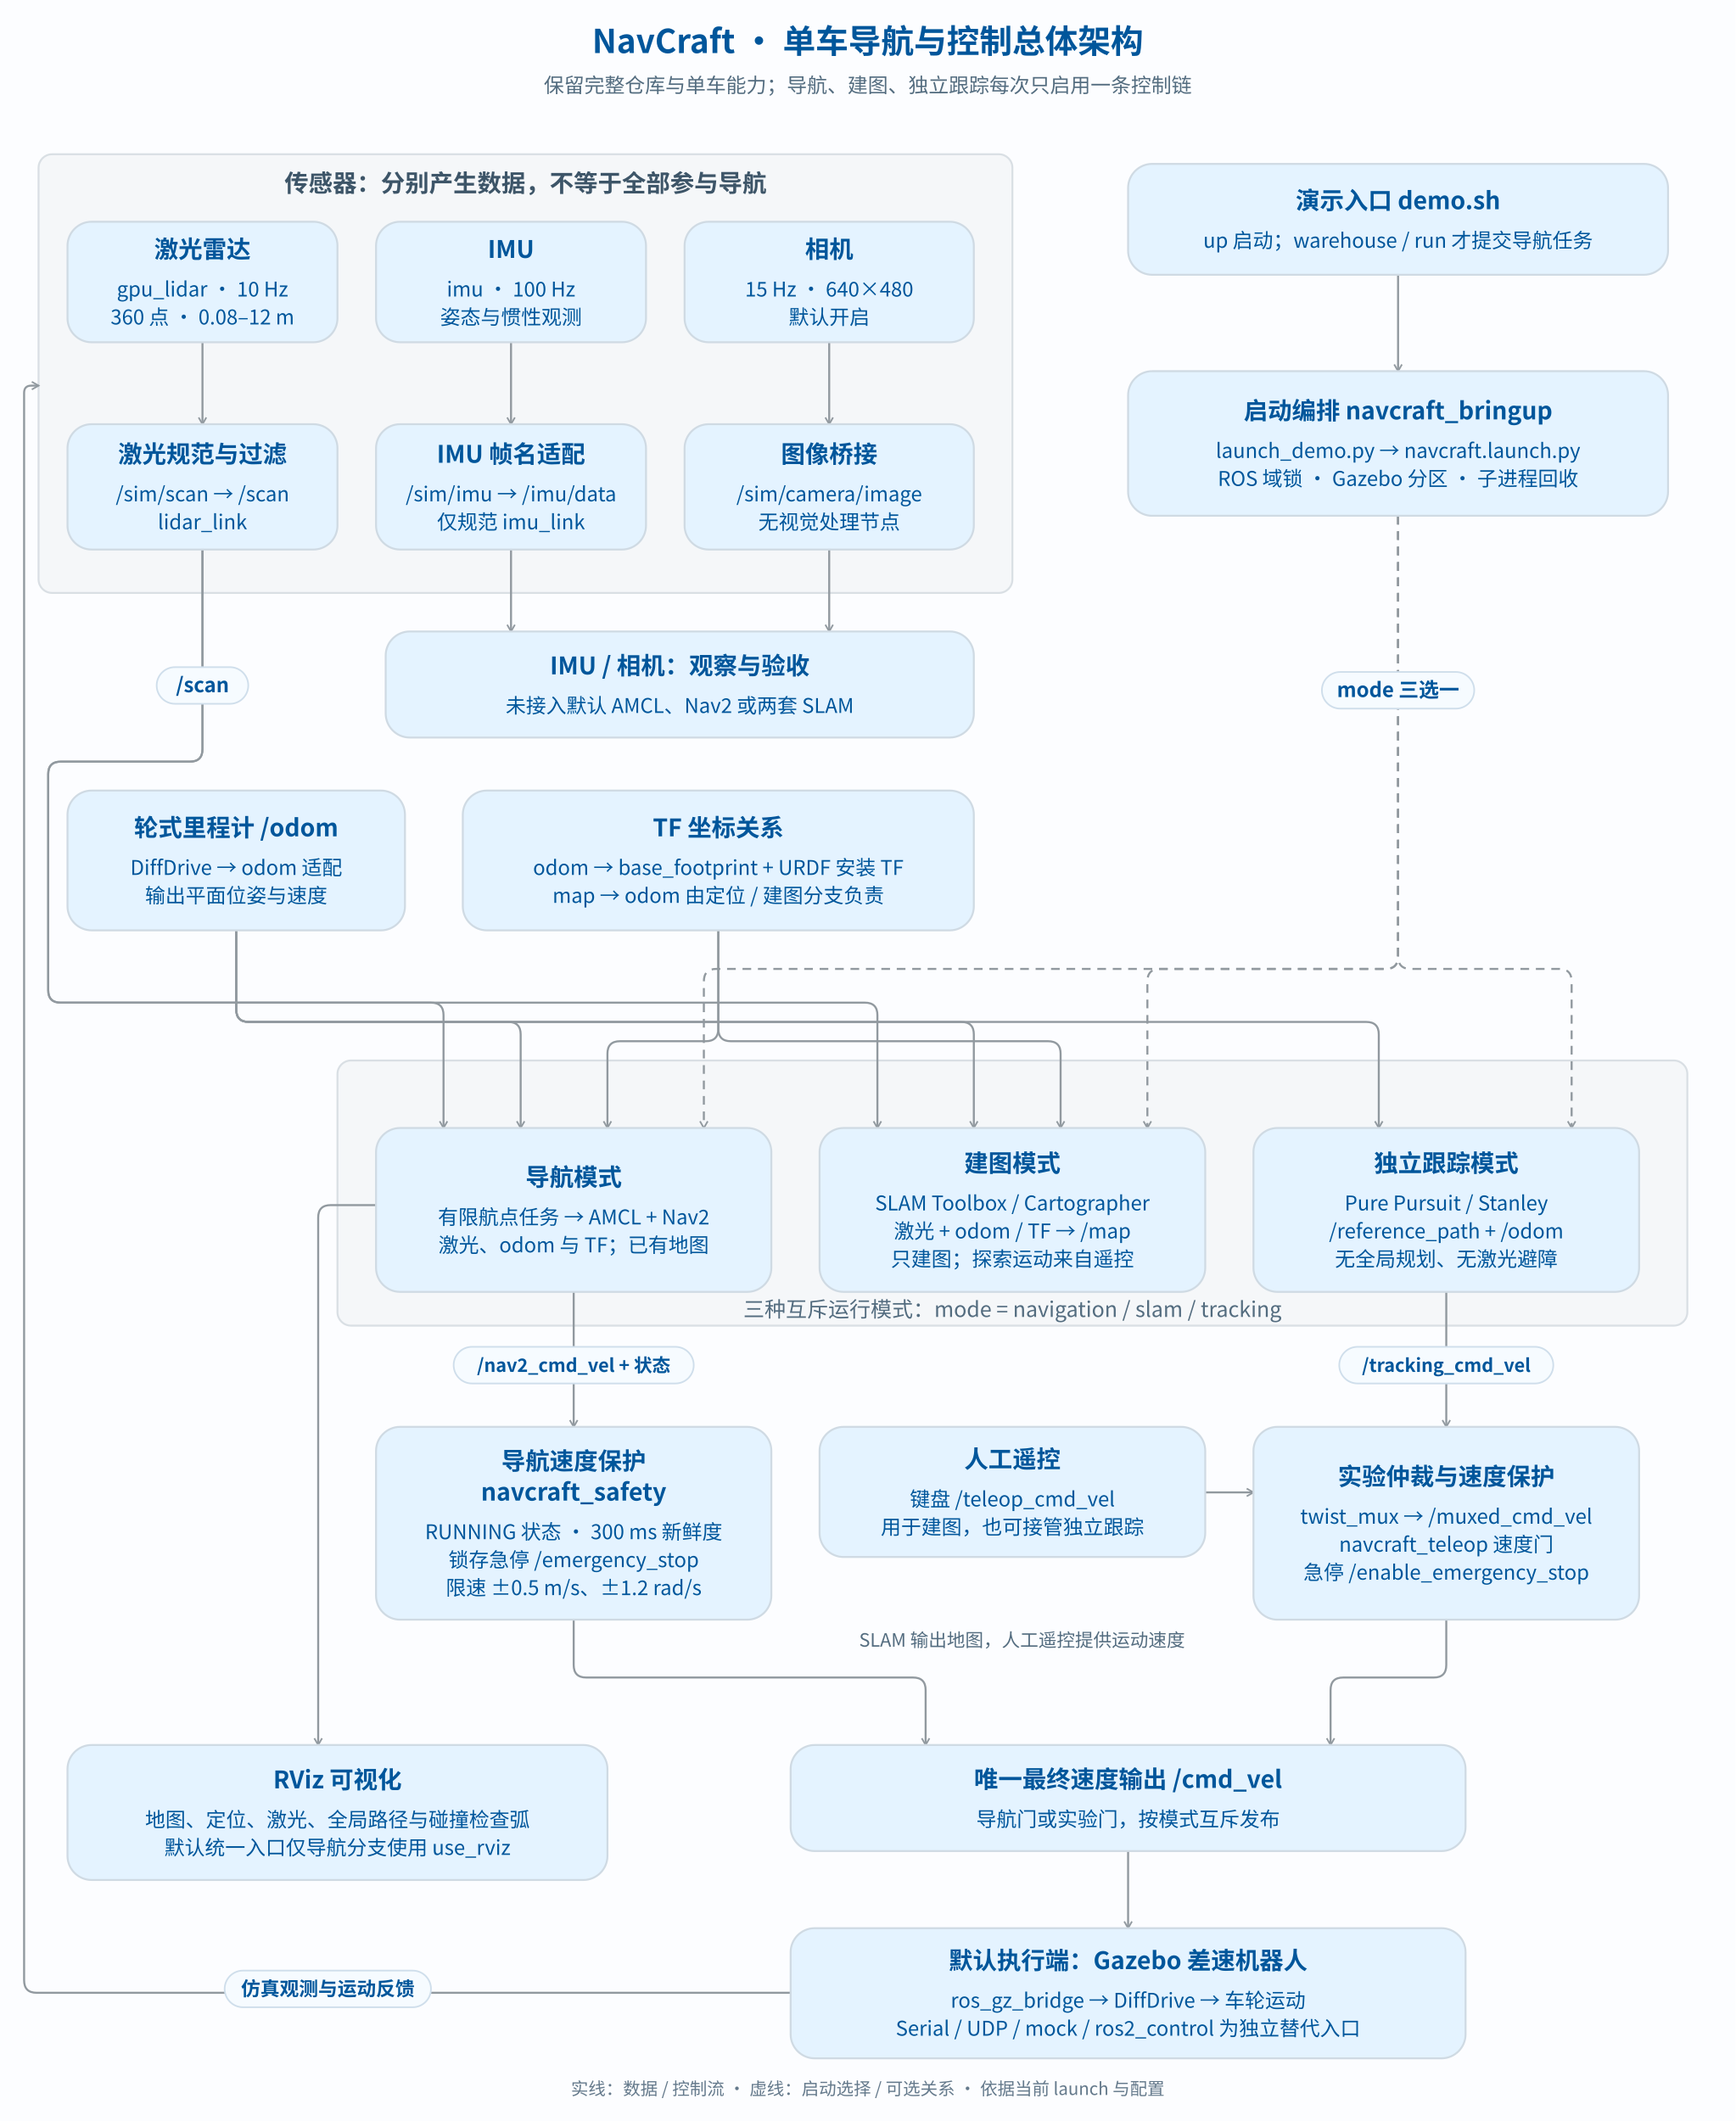
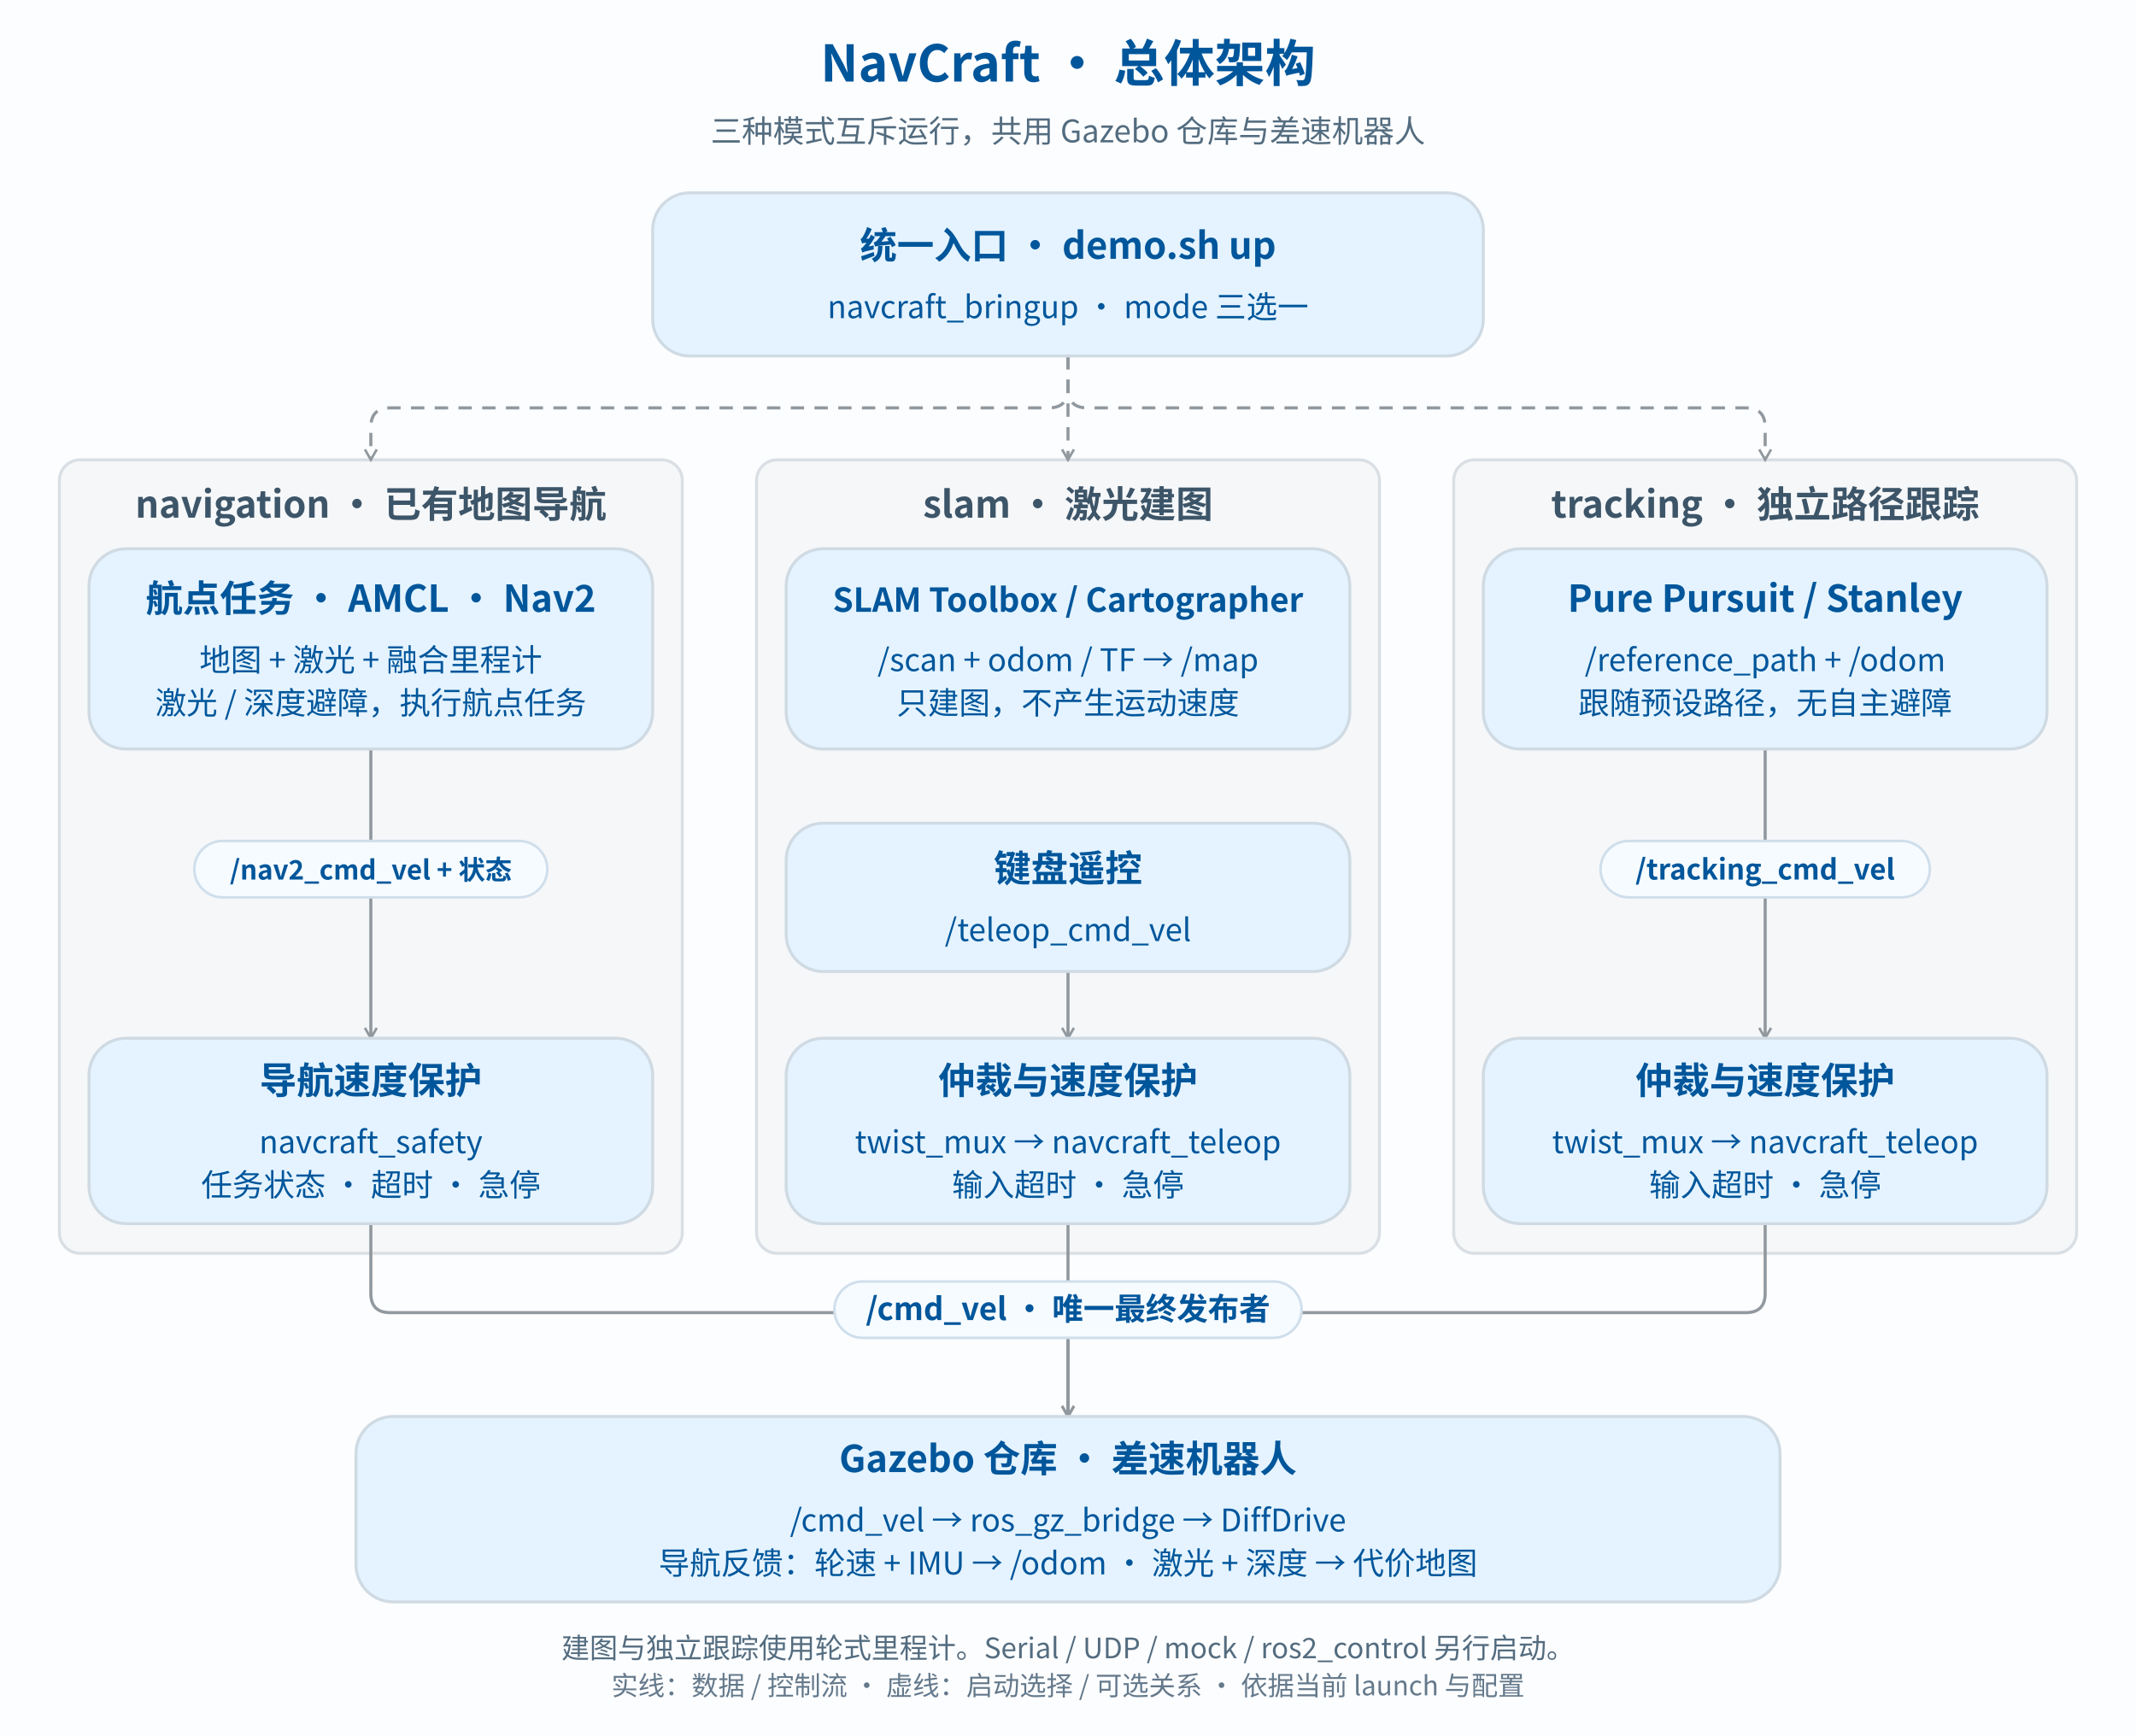
- <svg xmlns="http://www.w3.org/2000/svg" width="1800" height="2200" viewBox="0 0 1800 2200" role="img" aria-labelledby="title desc">
+ <svg xmlns="http://www.w3.org/2000/svg" width="1440" height="1170" viewBox="0 0 1440 1170" role="img" aria-labelledby="title desc">
  <defs>
    <marker id="arrow" markerWidth="10" markerHeight="10" refX="8" refY="5" orient="auto" markerUnits="userSpaceOnUse">
      <path d="M 1 1 L 8 5 L 1 9" fill="none" stroke="#91999f" stroke-width="1.7" />
    </marker>
  </defs>
-   <rect width="1800" height="2200" fill="#fcfdff" />
+   <rect width="1440" height="1170" fill="#fcfdff" />
  <g font-family="Noto Sans CJK SC,Microsoft YaHei,Droid Sans Fallback,DejaVu Sans,sans-serif">
-     <text x="900" y="55" font-size="34" font-weight="700" fill="#00569b" text-anchor="middle">NavCraft · 单车导航与控制总体架构</text>
-     <text x="900" y="96" font-size="21" font-weight="400" fill="#536c7f" text-anchor="middle">保留完整仓库与单车能力；导航、建图、独立跟踪每次只启用一条控制链</text>
-     <rect x="40" y="160" width="1010" height="455" rx="14" fill="#f5f7f9" stroke="#d9dfe4" stroke-width="2" />
-     <rect x="350" y="1100" width="1400" height="275" rx="14" fill="#f5f7f9" stroke="#d9dfe4" stroke-width="2" />
-     <path d="M 210 355 L 210 440" fill="none" stroke="#91999f" stroke-width="2.1" stroke-linejoin="round" marker-end="url(#arrow)" />
-     <path d="M 530 355 L 530 440" fill="none" stroke="#91999f" stroke-width="2.1" stroke-linejoin="round" marker-end="url(#arrow)" />
-     <path d="M 860 355 L 860 440" fill="none" stroke="#91999f" stroke-width="2.1" stroke-linejoin="round" marker-end="url(#arrow)" />
-     <path d="M 530 570 L 530 655" fill="none" stroke="#91999f" stroke-width="2.1" stroke-linejoin="round" marker-end="url(#arrow)" />
-     <path d="M 860 570 L 860 655" fill="none" stroke="#91999f" stroke-width="2.1" stroke-linejoin="round" marker-end="url(#arrow)" />
-     <path d="M 1450 285 L 1450 385" fill="none" stroke="#91999f" stroke-width="2.1" stroke-linejoin="round" marker-end="url(#arrow)" />
-     <path d="M 1450 535 L 1450 992 Q 1450 1005 1437 1005 L 743 1005 Q 730 1005 730 1018 L 730 1170" fill="none" stroke="#91999f" stroke-width="2.1" stroke-linejoin="round" marker-end="url(#arrow)" stroke-dasharray="9 7" />
-     <path d="M 1450 535 L 1450 992 Q 1450 1005 1437 1005 L 1203 1005 Q 1190 1005 1190 1018 L 1190 1170" fill="none" stroke="#91999f" stroke-width="2.1" stroke-linejoin="round" marker-end="url(#arrow)" stroke-dasharray="9 7" />
-     <path d="M 1450 535 L 1450 992 Q 1450 1005 1463 1005 L 1617 1005 Q 1630 1005 1630 1018 L 1630 1170" fill="none" stroke="#91999f" stroke-width="2.1" stroke-linejoin="round" marker-end="url(#arrow)" stroke-dasharray="9 7" />
-     <path d="M 210 570 L 210 777 Q 210 790 197 790 L 63 790 Q 50 790 50 803 L 50 1027 Q 50 1040 63 1040 L 447 1040 Q 460 1040 460 1053 L 460 1170" fill="none" stroke="#91999f" stroke-width="2.1" stroke-linejoin="round" marker-end="url(#arrow)" />
-     <path d="M 210 570 L 210 777 Q 210 790 197 790 L 63 790 Q 50 790 50 803 L 50 1027 Q 50 1040 63 1040 L 897 1040 Q 910 1040 910 1053 L 910 1170" fill="none" stroke="#91999f" stroke-width="2.1" stroke-linejoin="round" marker-end="url(#arrow)" />
-     <path d="M 245 965 L 245 1047 Q 245 1060 258 1060 L 527 1060 Q 540 1060 540 1073 L 540 1170" fill="none" stroke="#91999f" stroke-width="2.1" stroke-linejoin="round" marker-end="url(#arrow)" />
-     <path d="M 245 965 L 245 1047 Q 245 1060 258 1060 L 997 1060 Q 1010 1060 1010 1073 L 1010 1170" fill="none" stroke="#91999f" stroke-width="2.1" stroke-linejoin="round" marker-end="url(#arrow)" />
-     <path d="M 245 965 L 245 1047 Q 245 1060 258 1060 L 1417 1060 Q 1430 1060 1430 1073 L 1430 1170" fill="none" stroke="#91999f" stroke-width="2.1" stroke-linejoin="round" marker-end="url(#arrow)" />
-     <path d="M 745 965 L 745 1067 Q 745 1080 732 1080 L 643 1080 Q 630 1080 630 1093 L 630 1170" fill="none" stroke="#91999f" stroke-width="2.1" stroke-linejoin="round" marker-end="url(#arrow)" />
-     <path d="M 745 965 L 745 1067 Q 745 1080 758 1080 L 1087 1080 Q 1100 1080 1100 1093 L 1100 1170" fill="none" stroke="#91999f" stroke-width="2.1" stroke-linejoin="round" marker-end="url(#arrow)" />
-     <path d="M 595 1340 L 595 1480" fill="none" stroke="#91999f" stroke-width="2.1" stroke-linejoin="round" marker-end="url(#arrow)" />
-     <path d="M 1500 1340 L 1500 1480" fill="none" stroke="#91999f" stroke-width="2.1" stroke-linejoin="round" marker-end="url(#arrow)" />
-     <path d="M 1250 1548 L 1300 1548" fill="none" stroke="#91999f" stroke-width="2.1" stroke-linejoin="round" marker-end="url(#arrow)" />
-     <path d="M 595 1680 L 595 1727 Q 595 1740 608 1740 L 947 1740 Q 960 1740 960 1753 L 960 1810" fill="none" stroke="#91999f" stroke-width="2.1" stroke-linejoin="round" marker-end="url(#arrow)" />
-     <path d="M 1500 1680 L 1500 1727 Q 1500 1740 1487 1740 L 1393 1740 Q 1380 1740 1380 1753 L 1380 1810" fill="none" stroke="#91999f" stroke-width="2.1" stroke-linejoin="round" marker-end="url(#arrow)" />
-     <path d="M 1170 1920 L 1170 2000" fill="none" stroke="#91999f" stroke-width="2.1" stroke-linejoin="round" marker-end="url(#arrow)" />
-     <path d="M 390 1250 L 343 1250 Q 330 1250 330 1263 L 330 1810" fill="none" stroke="#91999f" stroke-width="2.1" stroke-linejoin="round" marker-end="url(#arrow)" />
-     <path d="M 820 2067 L 38 2067 Q 25 2067 25 2054 L 25 407.5 Q 25 400 32.5 400 L 40 400" fill="none" stroke="#91999f" stroke-width="2.1" stroke-linejoin="round" marker-end="url(#arrow)" />
-     <rect x="70" y="230" width="280" height="125" rx="25" fill="#e4f3ff" stroke="#cfdae3" stroke-width="2" />
-     <text x="210" y="267.5" font-size="25" font-weight="700" fill="#00569b" text-anchor="middle">激光雷达</text>
-     <text x="210" y="307.5" font-size="21" font-weight="400" fill="#00569b" text-anchor="middle">gpu_lidar · 10 Hz</text>
-     <text x="210" y="336.5" font-size="21" font-weight="400" fill="#00569b" text-anchor="middle">360 点 · 0.08–12 m</text>
-     <rect x="390" y="230" width="280" height="125" rx="25" fill="#e4f3ff" stroke="#cfdae3" stroke-width="2" />
-     <text x="530" y="267.5" font-size="25" font-weight="700" fill="#00569b" text-anchor="middle">IMU</text>
-     <text x="530" y="307.5" font-size="21" font-weight="400" fill="#00569b" text-anchor="middle">imu · 100 Hz</text>
-     <text x="530" y="336.5" font-size="21" font-weight="400" fill="#00569b" text-anchor="middle">姿态与惯性观测</text>
-     <rect x="710" y="230" width="300" height="125" rx="25" fill="#e4f3ff" stroke="#cfdae3" stroke-width="2" />
-     <text x="860" y="267.5" font-size="25" font-weight="700" fill="#00569b" text-anchor="middle">相机</text>
-     <text x="860" y="307.5" font-size="21" font-weight="400" fill="#00569b" text-anchor="middle">15 Hz · 640×480</text>
-     <text x="860" y="336.5" font-size="21" font-weight="400" fill="#00569b" text-anchor="middle">默认开启</text>
-     <rect x="70" y="440" width="280" height="130" rx="25" fill="#e4f3ff" stroke="#cfdae3" stroke-width="2" />
-     <text x="210" y="480" font-size="25" font-weight="700" fill="#00569b" text-anchor="middle">激光规范与过滤</text>
-     <text x="210" y="520" font-size="21" font-weight="400" fill="#00569b" text-anchor="middle">/sim/scan → /scan</text>
-     <text x="210" y="549" font-size="21" font-weight="400" fill="#00569b" text-anchor="middle">lidar_link</text>
-     <rect x="390" y="440" width="280" height="130" rx="25" fill="#e4f3ff" stroke="#cfdae3" stroke-width="2" />
-     <text x="530" y="480" font-size="25" font-weight="700" fill="#00569b" text-anchor="middle">IMU 帧名适配</text>
-     <text x="530" y="520" font-size="21" font-weight="400" fill="#00569b" text-anchor="middle">/sim/imu → /imu/data</text>
-     <text x="530" y="549" font-size="21" font-weight="400" fill="#00569b" text-anchor="middle">仅规范 imu_link</text>
-     <rect x="710" y="440" width="300" height="130" rx="25" fill="#e4f3ff" stroke="#cfdae3" stroke-width="2" />
-     <text x="860" y="480" font-size="25" font-weight="700" fill="#00569b" text-anchor="middle">图像桥接</text>
-     <text x="860" y="520" font-size="21" font-weight="400" fill="#00569b" text-anchor="middle">/sim/camera/image</text>
-     <text x="860" y="549" font-size="21" font-weight="400" fill="#00569b" text-anchor="middle">无视觉处理节点</text>
-     <rect x="400" y="655" width="610" height="110" rx="25" fill="#e4f3ff" stroke="#cfdae3" stroke-width="2" />
-     <text x="705" y="699.5" font-size="25" font-weight="700" fill="#00569b" text-anchor="middle">IMU / 相机：观察与验收</text>
-     <text x="705" y="739.5" font-size="21" font-weight="400" fill="#00569b" text-anchor="middle">未接入默认 AMCL、Nav2 或两套 SLAM</text>
-     <rect x="1170" y="170" width="560" height="115" rx="25" fill="#e4f3ff" stroke="#cfdae3" stroke-width="2" />
-     <text x="1450" y="217" font-size="25" font-weight="700" fill="#00569b" text-anchor="middle">演示入口 demo.sh</text>
-     <text x="1450" y="257" font-size="21" font-weight="400" fill="#00569b" text-anchor="middle">up 启动；warehouse / run 才提交导航任务</text>
-     <rect x="1170" y="385" width="560" height="150" rx="25" fill="#e4f3ff" stroke="#cfdae3" stroke-width="2" />
-     <text x="1450" y="435" font-size="25" font-weight="700" fill="#00569b" text-anchor="middle">启动编排 navcraft_bringup</text>
-     <text x="1450" y="475" font-size="21" font-weight="400" fill="#00569b" text-anchor="middle">launch_demo.py → navcraft.launch.py</text>
-     <text x="1450" y="504" font-size="21" font-weight="400" fill="#00569b" text-anchor="middle">ROS 域锁 · Gazebo 分区 · 子进程回收</text>
-     <rect x="70" y="820" width="350" height="145" rx="25" fill="#e4f3ff" stroke="#cfdae3" stroke-width="2" />
-     <text x="245" y="867.5" font-size="25" font-weight="700" fill="#00569b" text-anchor="middle">轮式里程计 /odom</text>
-     <text x="245" y="907.5" font-size="21" font-weight="400" fill="#00569b" text-anchor="middle">DiffDrive → odom 适配</text>
-     <text x="245" y="936.5" font-size="21" font-weight="400" fill="#00569b" text-anchor="middle">输出平面位姿与速度</text>
-     <rect x="480" y="820" width="530" height="145" rx="25" fill="#e4f3ff" stroke="#cfdae3" stroke-width="2" />
-     <text x="745" y="867.5" font-size="25" font-weight="700" fill="#00569b" text-anchor="middle">TF 坐标关系</text>
-     <text x="745" y="907.5" font-size="21" font-weight="400" fill="#00569b" text-anchor="middle">odom → base_footprint + URDF 安装 TF</text>
-     <text x="745" y="936.5" font-size="21" font-weight="400" fill="#00569b" text-anchor="middle">map → odom 由定位 / 建图分支负责</text>
-     <rect x="390" y="1170" width="410" height="170" rx="25" fill="#e4f3ff" stroke="#cfdae3" stroke-width="2" />
-     <text x="595" y="1230" font-size="25" font-weight="700" fill="#00569b" text-anchor="middle">导航模式</text>
-     <text x="595" y="1270" font-size="21" font-weight="400" fill="#00569b" text-anchor="middle">有限航点任务 → AMCL + Nav2</text>
-     <text x="595" y="1299" font-size="21" font-weight="400" fill="#00569b" text-anchor="middle">激光、odom 与 TF；已有地图</text>
-     <rect x="850" y="1170" width="400" height="170" rx="25" fill="#e4f3ff" stroke="#cfdae3" stroke-width="2" />
-     <text x="1050" y="1215.5" font-size="25" font-weight="700" fill="#00569b" text-anchor="middle">建图模式</text>
-     <text x="1050" y="1255.5" font-size="21" font-weight="400" fill="#00569b" text-anchor="middle">SLAM Toolbox / Cartographer</text>
-     <text x="1050" y="1284.5" font-size="21" font-weight="400" fill="#00569b" text-anchor="middle">激光 + odom / TF → /map</text>
-     <text x="1050" y="1313.5" font-size="21" font-weight="400" fill="#00569b" text-anchor="middle">只建图；探索运动来自遥控</text>
-     <rect x="1300" y="1170" width="400" height="170" rx="25" fill="#e4f3ff" stroke="#cfdae3" stroke-width="2" />
-     <text x="1500" y="1215.5" font-size="25" font-weight="700" fill="#00569b" text-anchor="middle">独立跟踪模式</text>
-     <text x="1500" y="1255.5" font-size="21" font-weight="400" fill="#00569b" text-anchor="middle">Pure Pursuit / Stanley</text>
-     <text x="1500" y="1284.5" font-size="21" font-weight="400" fill="#00569b" text-anchor="middle">/reference_path + /odom</text>
-     <text x="1500" y="1313.5" font-size="21" font-weight="400" fill="#00569b" text-anchor="middle">无全局规划、无激光避障</text>
-     <rect x="390" y="1480" width="410" height="200" rx="25" fill="#e4f3ff" stroke="#cfdae3" stroke-width="2" />
-     <text x="595" y="1524.5" font-size="25" font-weight="700" fill="#00569b" text-anchor="middle">导航速度保护</text>
-     <text x="595" y="1556.5" font-size="25" font-weight="700" fill="#00569b" text-anchor="middle">navcraft_safety</text>
-     <text x="595" y="1596.5" font-size="21" font-weight="400" fill="#00569b" text-anchor="middle">RUNNING 状态 · 300 ms 新鲜度</text>
-     <text x="595" y="1625.5" font-size="21" font-weight="400" fill="#00569b" text-anchor="middle">锁存急停 /emergency_stop</text>
-     <text x="595" y="1654.5" font-size="21" font-weight="400" fill="#00569b" text-anchor="middle">限速 ±0.5 m/s、±1.2 rad/s</text>
-     <rect x="850" y="1480" width="400" height="135" rx="25" fill="#e4f3ff" stroke="#cfdae3" stroke-width="2" />
-     <text x="1050" y="1522.5" font-size="25" font-weight="700" fill="#00569b" text-anchor="middle">人工遥控</text>
-     <text x="1050" y="1562.5" font-size="21" font-weight="400" fill="#00569b" text-anchor="middle">键盘 /teleop_cmd_vel</text>
-     <text x="1050" y="1591.5" font-size="21" font-weight="400" fill="#00569b" text-anchor="middle">用于建图，也可接管独立跟踪</text>
-     <rect x="1300" y="1480" width="400" height="200" rx="25" fill="#e4f3ff" stroke="#cfdae3" stroke-width="2" />
-     <text x="1500" y="1540.5" font-size="25" font-weight="700" fill="#00569b" text-anchor="middle">实验仲裁与速度保护</text>
-     <text x="1500" y="1580.5" font-size="21" font-weight="400" fill="#00569b" text-anchor="middle">twist_mux → /muxed_cmd_vel</text>
-     <text x="1500" y="1609.5" font-size="21" font-weight="400" fill="#00569b" text-anchor="middle">navcraft_teleop 速度门</text>
-     <text x="1500" y="1638.5" font-size="21" font-weight="400" fill="#00569b" text-anchor="middle">急停 /enable_emergency_stop</text>
-     <rect x="820" y="1810" width="700" height="110" rx="25" fill="#e4f3ff" stroke="#cfdae3" stroke-width="2" />
-     <text x="1170" y="1854.5" font-size="25" font-weight="700" fill="#00569b" text-anchor="middle">唯一最终速度输出 /cmd_vel</text>
-     <text x="1170" y="1894.5" font-size="21" font-weight="400" fill="#00569b" text-anchor="middle">导航门或实验门，按模式互斥发布</text>
-     <rect x="820" y="2000" width="700" height="135" rx="25" fill="#e4f3ff" stroke="#cfdae3" stroke-width="2" />
-     <text x="1170" y="2042.5" font-size="25" font-weight="700" fill="#00569b" text-anchor="middle">默认执行端：Gazebo 差速机器人</text>
-     <text x="1170" y="2082.5" font-size="21" font-weight="400" fill="#00569b" text-anchor="middle">ros_gz_bridge → DiffDrive → 车轮运动</text>
-     <text x="1170" y="2111.5" font-size="21" font-weight="400" fill="#00569b" text-anchor="middle">Serial / UDP / mock / ros2_control 为独立替代入口</text>
-     <rect x="70" y="1810" width="560" height="140" rx="25" fill="#e4f3ff" stroke="#cfdae3" stroke-width="2" />
-     <text x="350" y="1855" font-size="25" font-weight="700" fill="#00569b" text-anchor="middle">RViz 可视化</text>
-     <text x="350" y="1895" font-size="21" font-weight="400" fill="#00569b" text-anchor="middle">地图、定位、激光、全局路径与碰撞检查弧</text>
-     <text x="350" y="1924" font-size="21" font-weight="400" fill="#00569b" text-anchor="middle">默认统一入口仅导航分支使用 use_rviz</text>
-     <text x="545" y="199" font-size="25" font-weight="700" fill="#3d5568" text-anchor="middle">传感器：分别产生数据，不等于全部参与导航</text>
-     <text x="1050" y="1139" font-size="25" font-weight="700" fill="#3d5568" text-anchor="middle" />
-     <text x="1050" y="1366" font-size="22" font-weight="400" fill="#536c7f" text-anchor="middle">三种互斥运行模式：mode = navigation / slam / tracking</text>
-     <rect x="1371" y="697" width="158" height="38" rx="19" fill="#f6fbff" stroke="#cfdeeb" stroke-width="1.7" />
-     <text x="1450" y="723" font-size="21" font-weight="700" fill="#00569b" text-anchor="middle">mode 三选一</text>
-     <rect x="162.5" y="692" width="95" height="38" rx="19" fill="#f6fbff" stroke="#cfdeeb" stroke-width="1.7" />
-     <text x="210" y="718" font-size="21" font-weight="700" fill="#00569b" text-anchor="middle">/scan</text>
-     <rect x="470.5" y="1397" width="249" height="38" rx="19" fill="#f6fbff" stroke="#cfdeeb" stroke-width="1.7" />
-     <text x="595" y="1423" font-size="19" font-weight="700" fill="#00569b" text-anchor="middle">/nav2_cmd_vel + 状态</text>
-     <rect x="1389" y="1397" width="222" height="38" rx="19" fill="#f6fbff" stroke="#cfdeeb" stroke-width="1.7" />
-     <text x="1500" y="1423" font-size="19" font-weight="700" fill="#00569b" text-anchor="middle">/tracking_cmd_vel</text>
-     <rect x="233" y="2044" width="214" height="38" rx="19" fill="#f6fbff" stroke="#cfdeeb" stroke-width="1.7" />
-     <text x="340" y="2070" font-size="20" font-weight="700" fill="#00569b" text-anchor="middle">仿真观测与运动反馈</text>
-     <text x="1060" y="1708" font-size="19" font-weight="400" fill="#536c7f" text-anchor="middle">SLAM 输出地图，人工遥控提供运动速度</text>
-     <text x="900" y="2173" font-size="18" font-weight="400" fill="#64798b" text-anchor="middle">实线：数据 / 控制流    ·    虚线：启动选择 / 可选关系    ·    依据当前 launch 与配置</text>
+     <text x="720" y="55" font-size="34" font-weight="700" fill="#00569b" text-anchor="middle">NavCraft · 总体架构</text>
+     <text x="720" y="96" font-size="21" font-weight="400" fill="#536c7f" text-anchor="middle">三种模式互斥运行，共用 Gazebo 仓库与差速机器人</text>
+     <rect x="40" y="310" width="420" height="535" rx="14" fill="#f5f7f9" stroke="#d9dfe4" stroke-width="2" />
+     <rect x="510" y="310" width="420" height="535" rx="14" fill="#f5f7f9" stroke="#d9dfe4" stroke-width="2" />
+     <rect x="980" y="310" width="420" height="535" rx="14" fill="#f5f7f9" stroke="#d9dfe4" stroke-width="2" />
+     <path d="M 720 240 L 720 262 Q 720 275 707 275 L 263 275 Q 250 275 250 288 L 250 310" fill="none" stroke="#91999f" stroke-width="2.1" stroke-linejoin="round" marker-end="url(#arrow)" stroke-dasharray="9 7" />
+     <path d="M 720 240 L 720 310" fill="none" stroke="#91999f" stroke-width="2.1" stroke-linejoin="round" marker-end="url(#arrow)" stroke-dasharray="9 7" />
+     <path d="M 720 240 L 720 262 Q 720 275 733 275 L 1177 275 Q 1190 275 1190 288 L 1190 310" fill="none" stroke="#91999f" stroke-width="2.1" stroke-linejoin="round" marker-end="url(#arrow)" stroke-dasharray="9 7" />
+     <path d="M 250 505 L 250 700" fill="none" stroke="#91999f" stroke-width="2.1" stroke-linejoin="round" marker-end="url(#arrow)" />
+     <path d="M 720 655 L 720 700" fill="none" stroke="#91999f" stroke-width="2.1" stroke-linejoin="round" marker-end="url(#arrow)" />
+     <path d="M 1190 505 L 1190 700" fill="none" stroke="#91999f" stroke-width="2.1" stroke-linejoin="round" marker-end="url(#arrow)" />
+     <path d="M 250 825 L 250 872 Q 250 885 263 885 L 707 885 Q 720 885 720 898 L 720 955" fill="none" stroke="#91999f" stroke-width="2.1" stroke-linejoin="round" marker-end="url(#arrow)" />
+     <path d="M 720 825 L 720 955" fill="none" stroke="#91999f" stroke-width="2.1" stroke-linejoin="round" marker-end="url(#arrow)" />
+     <path d="M 1190 825 L 1190 872 Q 1190 885 1177 885 L 733 885 Q 720 885 720 898 L 720 955" fill="none" stroke="#91999f" stroke-width="2.1" stroke-linejoin="round" marker-end="url(#arrow)" />
+     <rect x="440" y="130" width="560" height="110" rx="25" fill="#e4f3ff" stroke="#cfdae3" stroke-width="2" />
+     <text x="720" y="174.5" font-size="25" font-weight="700" fill="#00569b" text-anchor="middle">统一入口 · demo.sh up</text>
+     <text x="720" y="214.5" font-size="21" font-weight="400" fill="#00569b" text-anchor="middle">navcraft_bringup · mode 三选一</text>
+     <rect x="60" y="370" width="380" height="135" rx="25" fill="#e4f3ff" stroke="#cfdae3" stroke-width="2" />
+     <text x="250" y="412.5" font-size="25" font-weight="700" fill="#00569b" text-anchor="middle">航点任务 · AMCL · Nav2</text>
+     <text x="250" y="452.5" font-size="21" font-weight="400" fill="#00569b" text-anchor="middle">地图 + 激光 + 融合里程计</text>
+     <text x="250" y="481.5" font-size="21" font-weight="400" fill="#00569b" text-anchor="middle">激光 / 深度避障，执行航点任务</text>
+     <rect x="530" y="370" width="380" height="135" rx="25" fill="#e4f3ff" stroke="#cfdae3" stroke-width="2" />
+     <text x="720" y="412.5" font-size="22.222" font-weight="700" fill="#00569b" text-anchor="middle">SLAM Toolbox / Cartographer</text>
+     <text x="720" y="452.5" font-size="21" font-weight="400" fill="#00569b" text-anchor="middle">/scan + odom / TF → /map</text>
+     <text x="720" y="481.5" font-size="21" font-weight="400" fill="#00569b" text-anchor="middle">只建图，不产生运动速度</text>
+     <rect x="1000" y="370" width="380" height="135" rx="25" fill="#e4f3ff" stroke="#cfdae3" stroke-width="2" />
+     <text x="1190" y="412.5" font-size="25" font-weight="700" fill="#00569b" text-anchor="middle">Pure Pursuit / Stanley</text>
+     <text x="1190" y="452.5" font-size="21" font-weight="400" fill="#00569b" text-anchor="middle">/reference_path + /odom</text>
+     <text x="1190" y="481.5" font-size="21" font-weight="400" fill="#00569b" text-anchor="middle">跟随预设路径，无自主避障</text>
+     <rect x="530" y="555" width="380" height="100" rx="25" fill="#e4f3ff" stroke="#cfdae3" stroke-width="2" />
+     <text x="720" y="594.5" font-size="25" font-weight="700" fill="#00569b" text-anchor="middle">键盘遥控</text>
+     <text x="720" y="634.5" font-size="21" font-weight="400" fill="#00569b" text-anchor="middle">/teleop_cmd_vel</text>
+     <rect x="60" y="700" width="380" height="125" rx="25" fill="#e4f3ff" stroke="#cfdae3" stroke-width="2" />
+     <text x="250" y="737.5" font-size="25" font-weight="700" fill="#00569b" text-anchor="middle">导航速度保护</text>
+     <text x="250" y="777.5" font-size="21" font-weight="400" fill="#00569b" text-anchor="middle">navcraft_safety</text>
+     <text x="250" y="806.5" font-size="21" font-weight="400" fill="#00569b" text-anchor="middle">任务状态 · 超时 · 急停</text>
+     <rect x="530" y="700" width="380" height="125" rx="25" fill="#e4f3ff" stroke="#cfdae3" stroke-width="2" />
+     <text x="720" y="737.5" font-size="25" font-weight="700" fill="#00569b" text-anchor="middle">仲裁与速度保护</text>
+     <text x="720" y="777.5" font-size="21" font-weight="400" fill="#00569b" text-anchor="middle">twist_mux → navcraft_teleop</text>
+     <text x="720" y="806.5" font-size="21" font-weight="400" fill="#00569b" text-anchor="middle">输入超时 · 急停</text>
+     <rect x="1000" y="700" width="380" height="125" rx="25" fill="#e4f3ff" stroke="#cfdae3" stroke-width="2" />
+     <text x="1190" y="737.5" font-size="25" font-weight="700" fill="#00569b" text-anchor="middle">仲裁与速度保护</text>
+     <text x="1190" y="777.5" font-size="21" font-weight="400" fill="#00569b" text-anchor="middle">twist_mux → navcraft_teleop</text>
+     <text x="1190" y="806.5" font-size="21" font-weight="400" fill="#00569b" text-anchor="middle">输入超时 · 急停</text>
+     <rect x="240" y="955" width="960" height="125" rx="25" fill="#e4f3ff" stroke="#cfdae3" stroke-width="2" />
+     <text x="720" y="992.5" font-size="25" font-weight="700" fill="#00569b" text-anchor="middle">Gazebo 仓库 · 差速机器人</text>
+     <text x="720" y="1032.5" font-size="21" font-weight="400" fill="#00569b" text-anchor="middle">/cmd_vel → ros_gz_bridge → DiffDrive</text>
+     <text x="720" y="1061.5" font-size="21" font-weight="400" fill="#00569b" text-anchor="middle">导航反馈：轮速 + IMU → /odom · 激光 + 深度 → 代价地图</text>
+     <text x="250" y="349" font-size="25" font-weight="700" fill="#3d5568" text-anchor="middle">navigation · 已有地图导航</text>
+     <text x="720" y="349" font-size="25" font-weight="700" fill="#3d5568" text-anchor="middle">slam · 激光建图</text>
+     <text x="1190" y="349" font-size="25" font-weight="700" fill="#3d5568" text-anchor="middle">tracking · 独立路径跟踪</text>
+     <rect x="131" y="567" width="238" height="38" rx="19" fill="#f6fbff" stroke="#cfdeeb" stroke-width="1.7" />
+     <text x="250" y="593" font-size="18" font-weight="700" fill="#00569b" text-anchor="middle">/nav2_cmd_vel + 状态</text>
+     <rect x="1079" y="567" width="222" height="38" rx="19" fill="#f6fbff" stroke="#cfdeeb" stroke-width="1.7" />
+     <text x="1190" y="593" font-size="19" font-weight="700" fill="#00569b" text-anchor="middle">/tracking_cmd_vel</text>
+     <rect x="562.5" y="864" width="315" height="38" rx="19" fill="#f6fbff" stroke="#cfdeeb" stroke-width="1.7" />
+     <text x="720" y="890" font-size="21" font-weight="700" fill="#00569b" text-anchor="middle">/cmd_vel · 唯一最终发布者</text>
+     <text x="720" y="1118" font-size="19" font-weight="400" fill="#536c7f" text-anchor="middle">建图与独立跟踪使用轮式里程计。Serial / UDP / mock / ros2_control 另行启动。</text>
+     <text x="720" y="1143" font-size="18" font-weight="400" fill="#64798b" text-anchor="middle">实线：数据 / 控制流    ·    虚线：启动选择 / 可选关系    ·    依据当前 launch 与配置</text>
  </g>
</svg>
